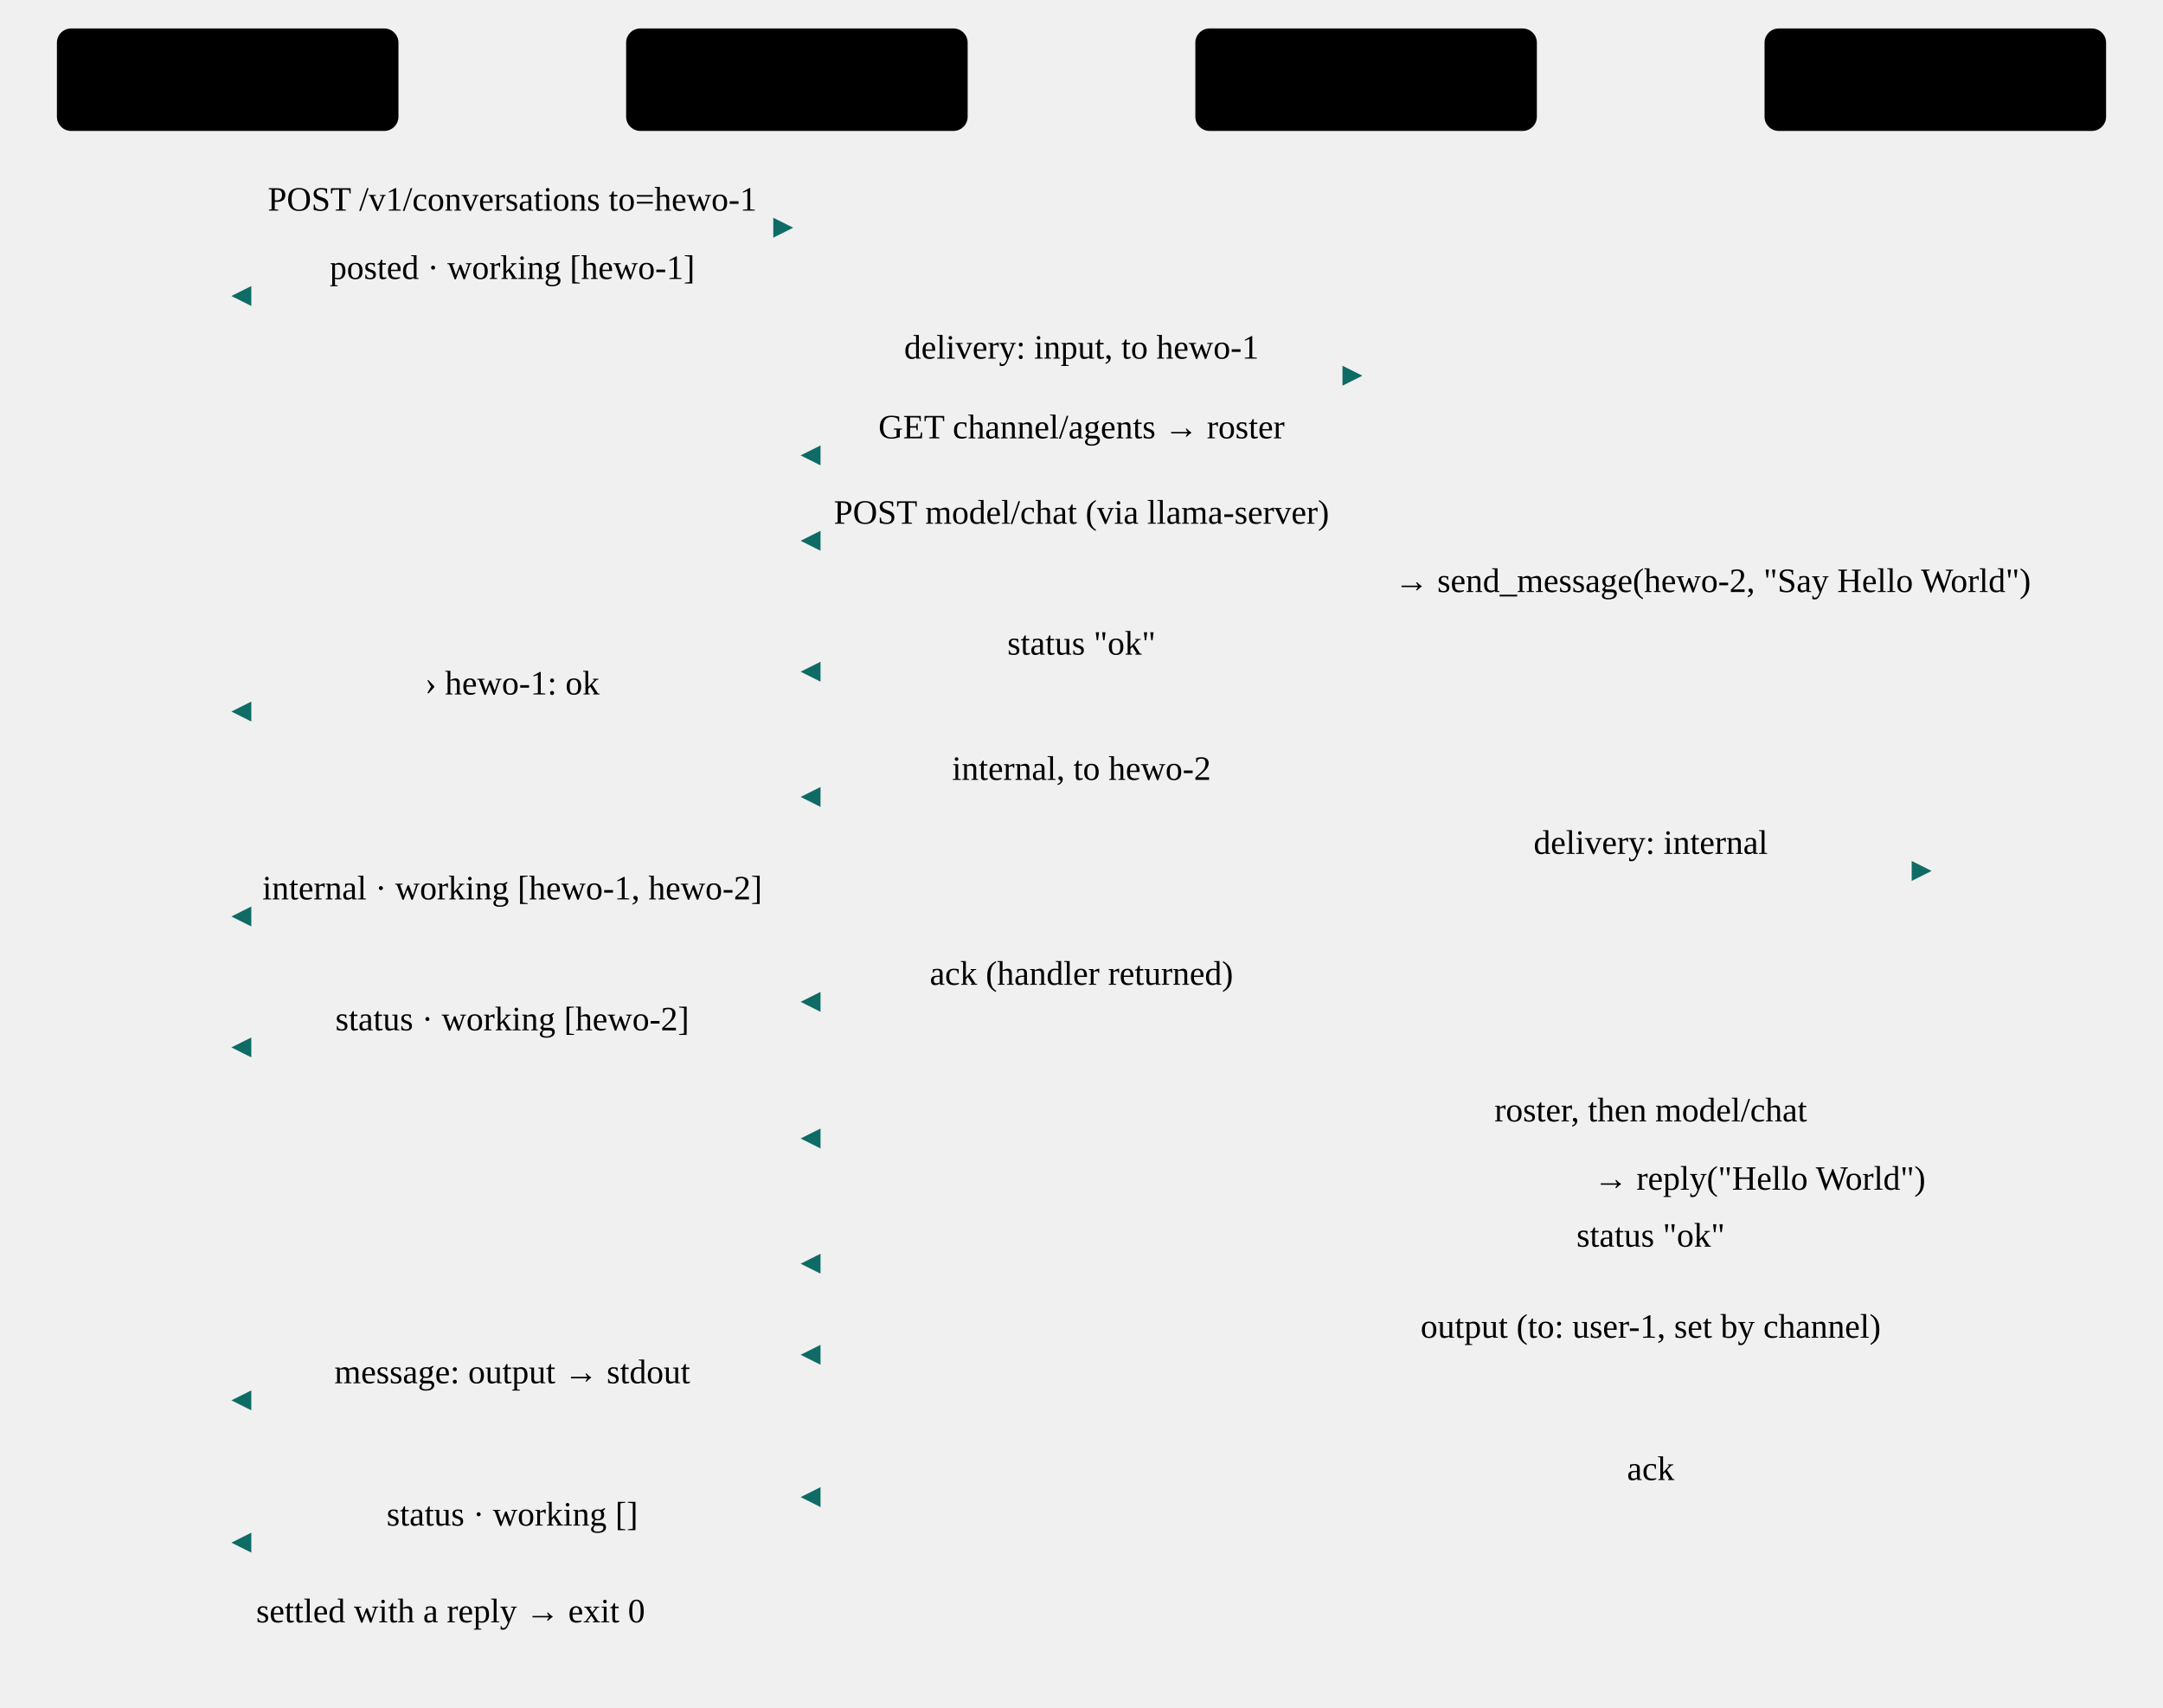
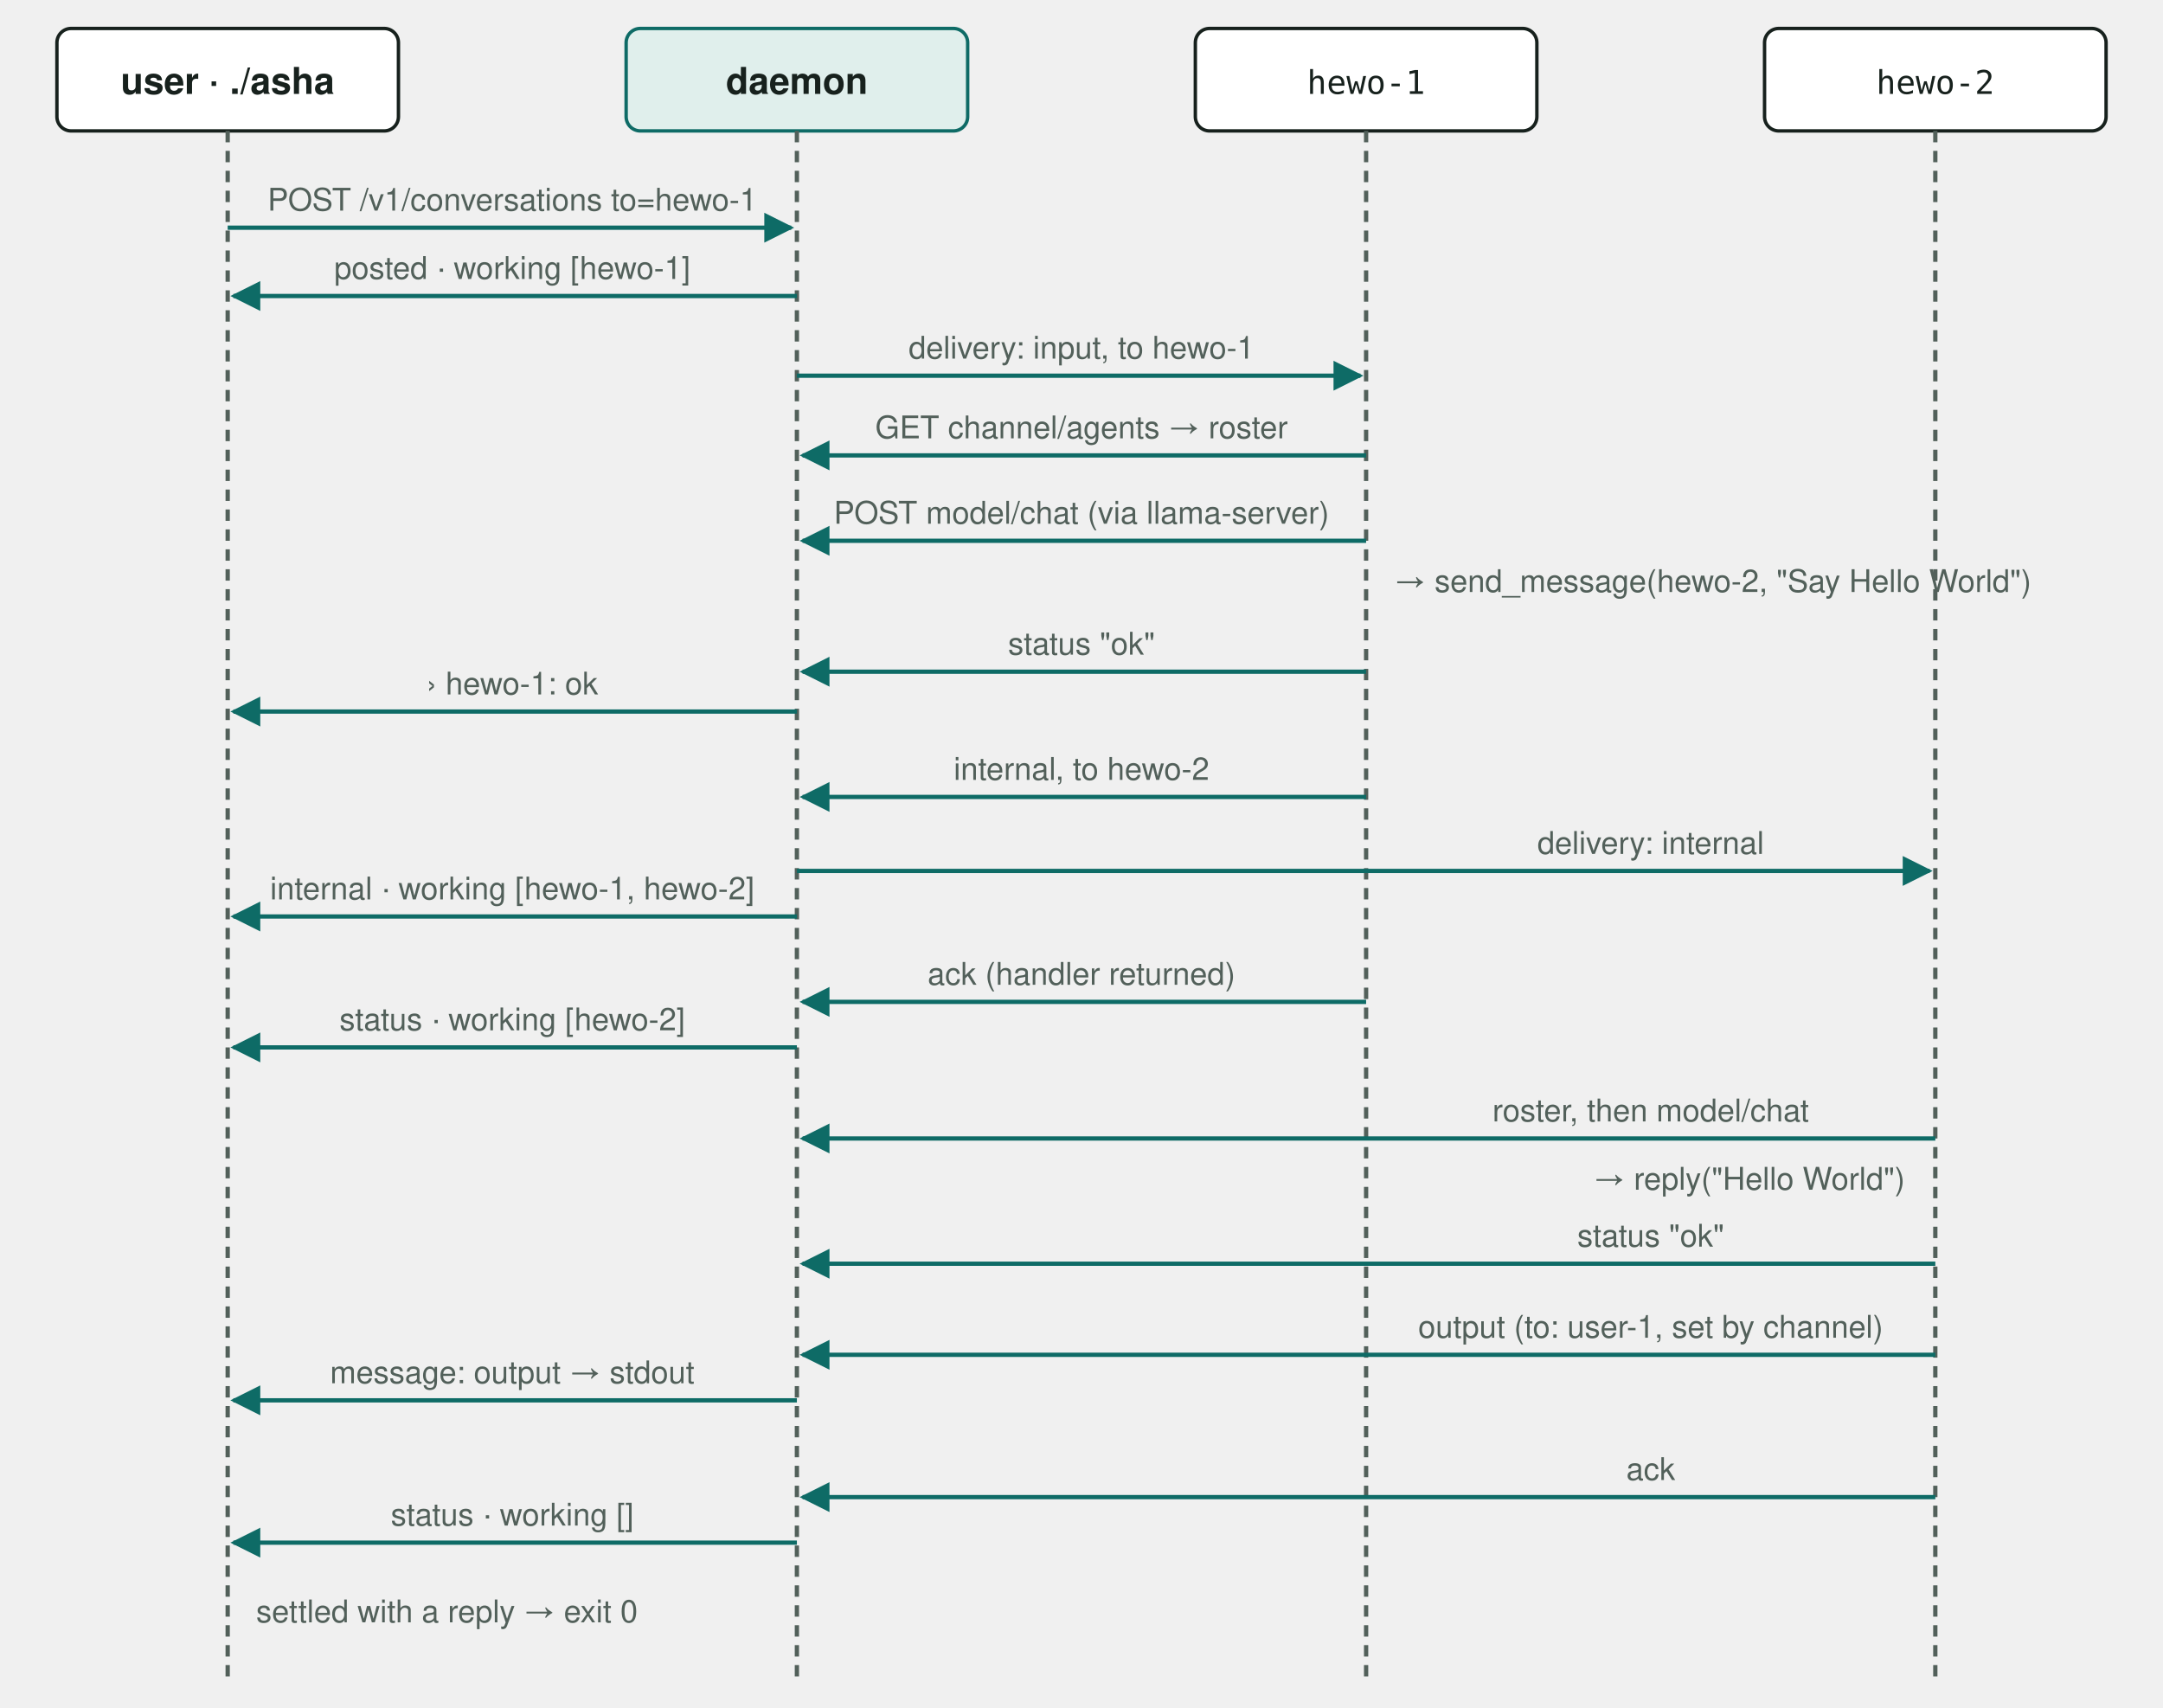
<svg xmlns="http://www.w3.org/2000/svg" viewBox="0 0 760 600" role="img" aria-labelledby="dg-t dg-d">
+   <style>
+   /* For a viewer showing this diagram on its own: docs/assets/docs.css, by tools/docs/svg-standalone.mts. */
+   svg:root { background: #ffffff; font-family: "IBM Plex Sans", -apple-system, "Segoe UI", Helvetica, Arial, sans-serif; }
+   svg:root .box { fill: #ffffff; stroke: #17211d; stroke-width: 1.2; }
+   svg:root .box.accent { fill: #e0efec; stroke: #0e6b66; }
+   svg:root .box.host { fill: #f1f4f2; stroke: #52605a; stroke-dasharray: 4 3; }
+   svg:root .box.planned { fill: #ece8f8; stroke: #5b44b0; stroke-dasharray: 4 3; }
+   svg:root .label { fill: #17211d; font-size: 13px; }
+   svg:root .label.small { font-size: 11px; fill: #52605a; }
+   svg:root .label.mono { font-family: "IBM Plex Mono", ui-monospace, "SF Mono", Menlo, Consolas, monospace; font-size: 11.5px; }
+   svg:root .label.title { font-weight: 600; }
+   svg:root .edge { stroke: #0e6b66; stroke-width: 1.5; fill: none; }
+   svg:root .edge.dim { stroke: #52605a; stroke-dasharray: 4 3; }
+   </style>
  <defs>
    <marker id="dg-a" viewBox="0 0 10 10" refX="9" refY="5" markerWidth="7" markerHeight="7" orient="auto-start-reverse">
      <path d="M0 0L10 5L0 10z" fill="#0e6b66" />
    </marker>
  </defs>
  <rect class="box" x="20" y="10" width="120" height="36" rx="5" />
  <text class="label title" x="80" y="33" text-anchor="middle">user · ./asha</text>
  <rect class="box accent" x="220" y="10" width="120" height="36" rx="5" />
  <text class="label title" x="280" y="33" text-anchor="middle">daemon</text>
  <rect class="box" x="420" y="10" width="120" height="36" rx="5" />
  <text class="label mono" x="480" y="33" text-anchor="middle">hewo-1</text>
  <rect class="box" x="620" y="10" width="120" height="36" rx="5" />
  <text class="label mono" x="680" y="33" text-anchor="middle">hewo-2</text>
  <path class="edge dim" d="M80 46 V590" />
  <path class="edge dim" d="M280 46 V590" />
  <path class="edge dim" d="M480 46 V590" />
  <path class="edge dim" d="M680 46 V590" />
  <path class="edge" d="M80 80 H278" marker-end="url(#dg-a)" />
  <text class="label small" x="180" y="74" text-anchor="middle">POST /v1/conversations to=hewo-1</text>
  <path class="edge" d="M280 104 H82" marker-end="url(#dg-a)" />
  <text class="label small" x="180" y="98" text-anchor="middle">posted · working [hewo-1]</text>
  <path class="edge" d="M280 132 H478" marker-end="url(#dg-a)" />
  <text class="label small" x="380" y="126" text-anchor="middle">delivery: input, to hewo-1</text>
  <path class="edge" d="M480 160 H282" marker-end="url(#dg-a)" />
  <text class="label small" x="380" y="154" text-anchor="middle">GET channel/agents → roster</text>
  <path class="edge" d="M480 190 H282" marker-end="url(#dg-a)" />
  <text class="label small" x="380" y="184" text-anchor="middle">POST model/chat (via llama-server)</text>
  <text class="label small" x="490" y="208">→ send_message(hewo-2, "Say Hello World")</text>
  <path class="edge" d="M480 236 H282" marker-end="url(#dg-a)" />
  <text class="label small" x="380" y="230" text-anchor="middle">status "ok"</text>
  <path class="edge" d="M280 250 H82" marker-end="url(#dg-a)" />
  <text class="label small" x="180" y="244" text-anchor="middle">› hewo-1: ok</text>
  <path class="edge" d="M480 280 H282" marker-end="url(#dg-a)" />
  <text class="label small" x="380" y="274" text-anchor="middle">internal, to hewo-2</text>
  <path class="edge" d="M280 306 H678" marker-end="url(#dg-a)" />
  <text class="label small" x="580" y="300" text-anchor="middle">delivery: internal</text>
  <path class="edge" d="M280 322 H82" marker-end="url(#dg-a)" />
  <text class="label small" x="180" y="316" text-anchor="middle">internal · working [hewo-1, hewo-2]</text>
  <path class="edge" d="M480 352 H282" marker-end="url(#dg-a)" />
  <text class="label small" x="380" y="346" text-anchor="middle">ack (handler returned)</text>
  <path class="edge" d="M280 368 H82" marker-end="url(#dg-a)" />
  <text class="label small" x="180" y="362" text-anchor="middle">status · working [hewo-2]</text>
  <path class="edge" d="M680 400 H282" marker-end="url(#dg-a)" />
  <text class="label small" x="580" y="394" text-anchor="middle">roster, then model/chat</text>
  <text class="label small" x="560" y="418">→ reply("Hello World")</text>
  <path class="edge" d="M680 444 H282" marker-end="url(#dg-a)" />
  <text class="label small" x="580" y="438" text-anchor="middle">status "ok"</text>
  <path class="edge" d="M680 476 H282" marker-end="url(#dg-a)" />
  <text class="label small" x="580" y="470" text-anchor="middle">output (to: user-1, set by channel)</text>
  <path class="edge" d="M280 492 H82" marker-end="url(#dg-a)" />
  <text class="label small" x="180" y="486" text-anchor="middle">message: output → stdout</text>
  <path class="edge" d="M680 526 H282" marker-end="url(#dg-a)" />
  <text class="label small" x="580" y="520" text-anchor="middle">ack</text>
  <path class="edge" d="M280 542 H82" marker-end="url(#dg-a)" />
  <text class="label small" x="180" y="536" text-anchor="middle">status · working []</text>
  <text class="label small" x="90" y="570">settled with a reply → exit 0</text>
</svg>
